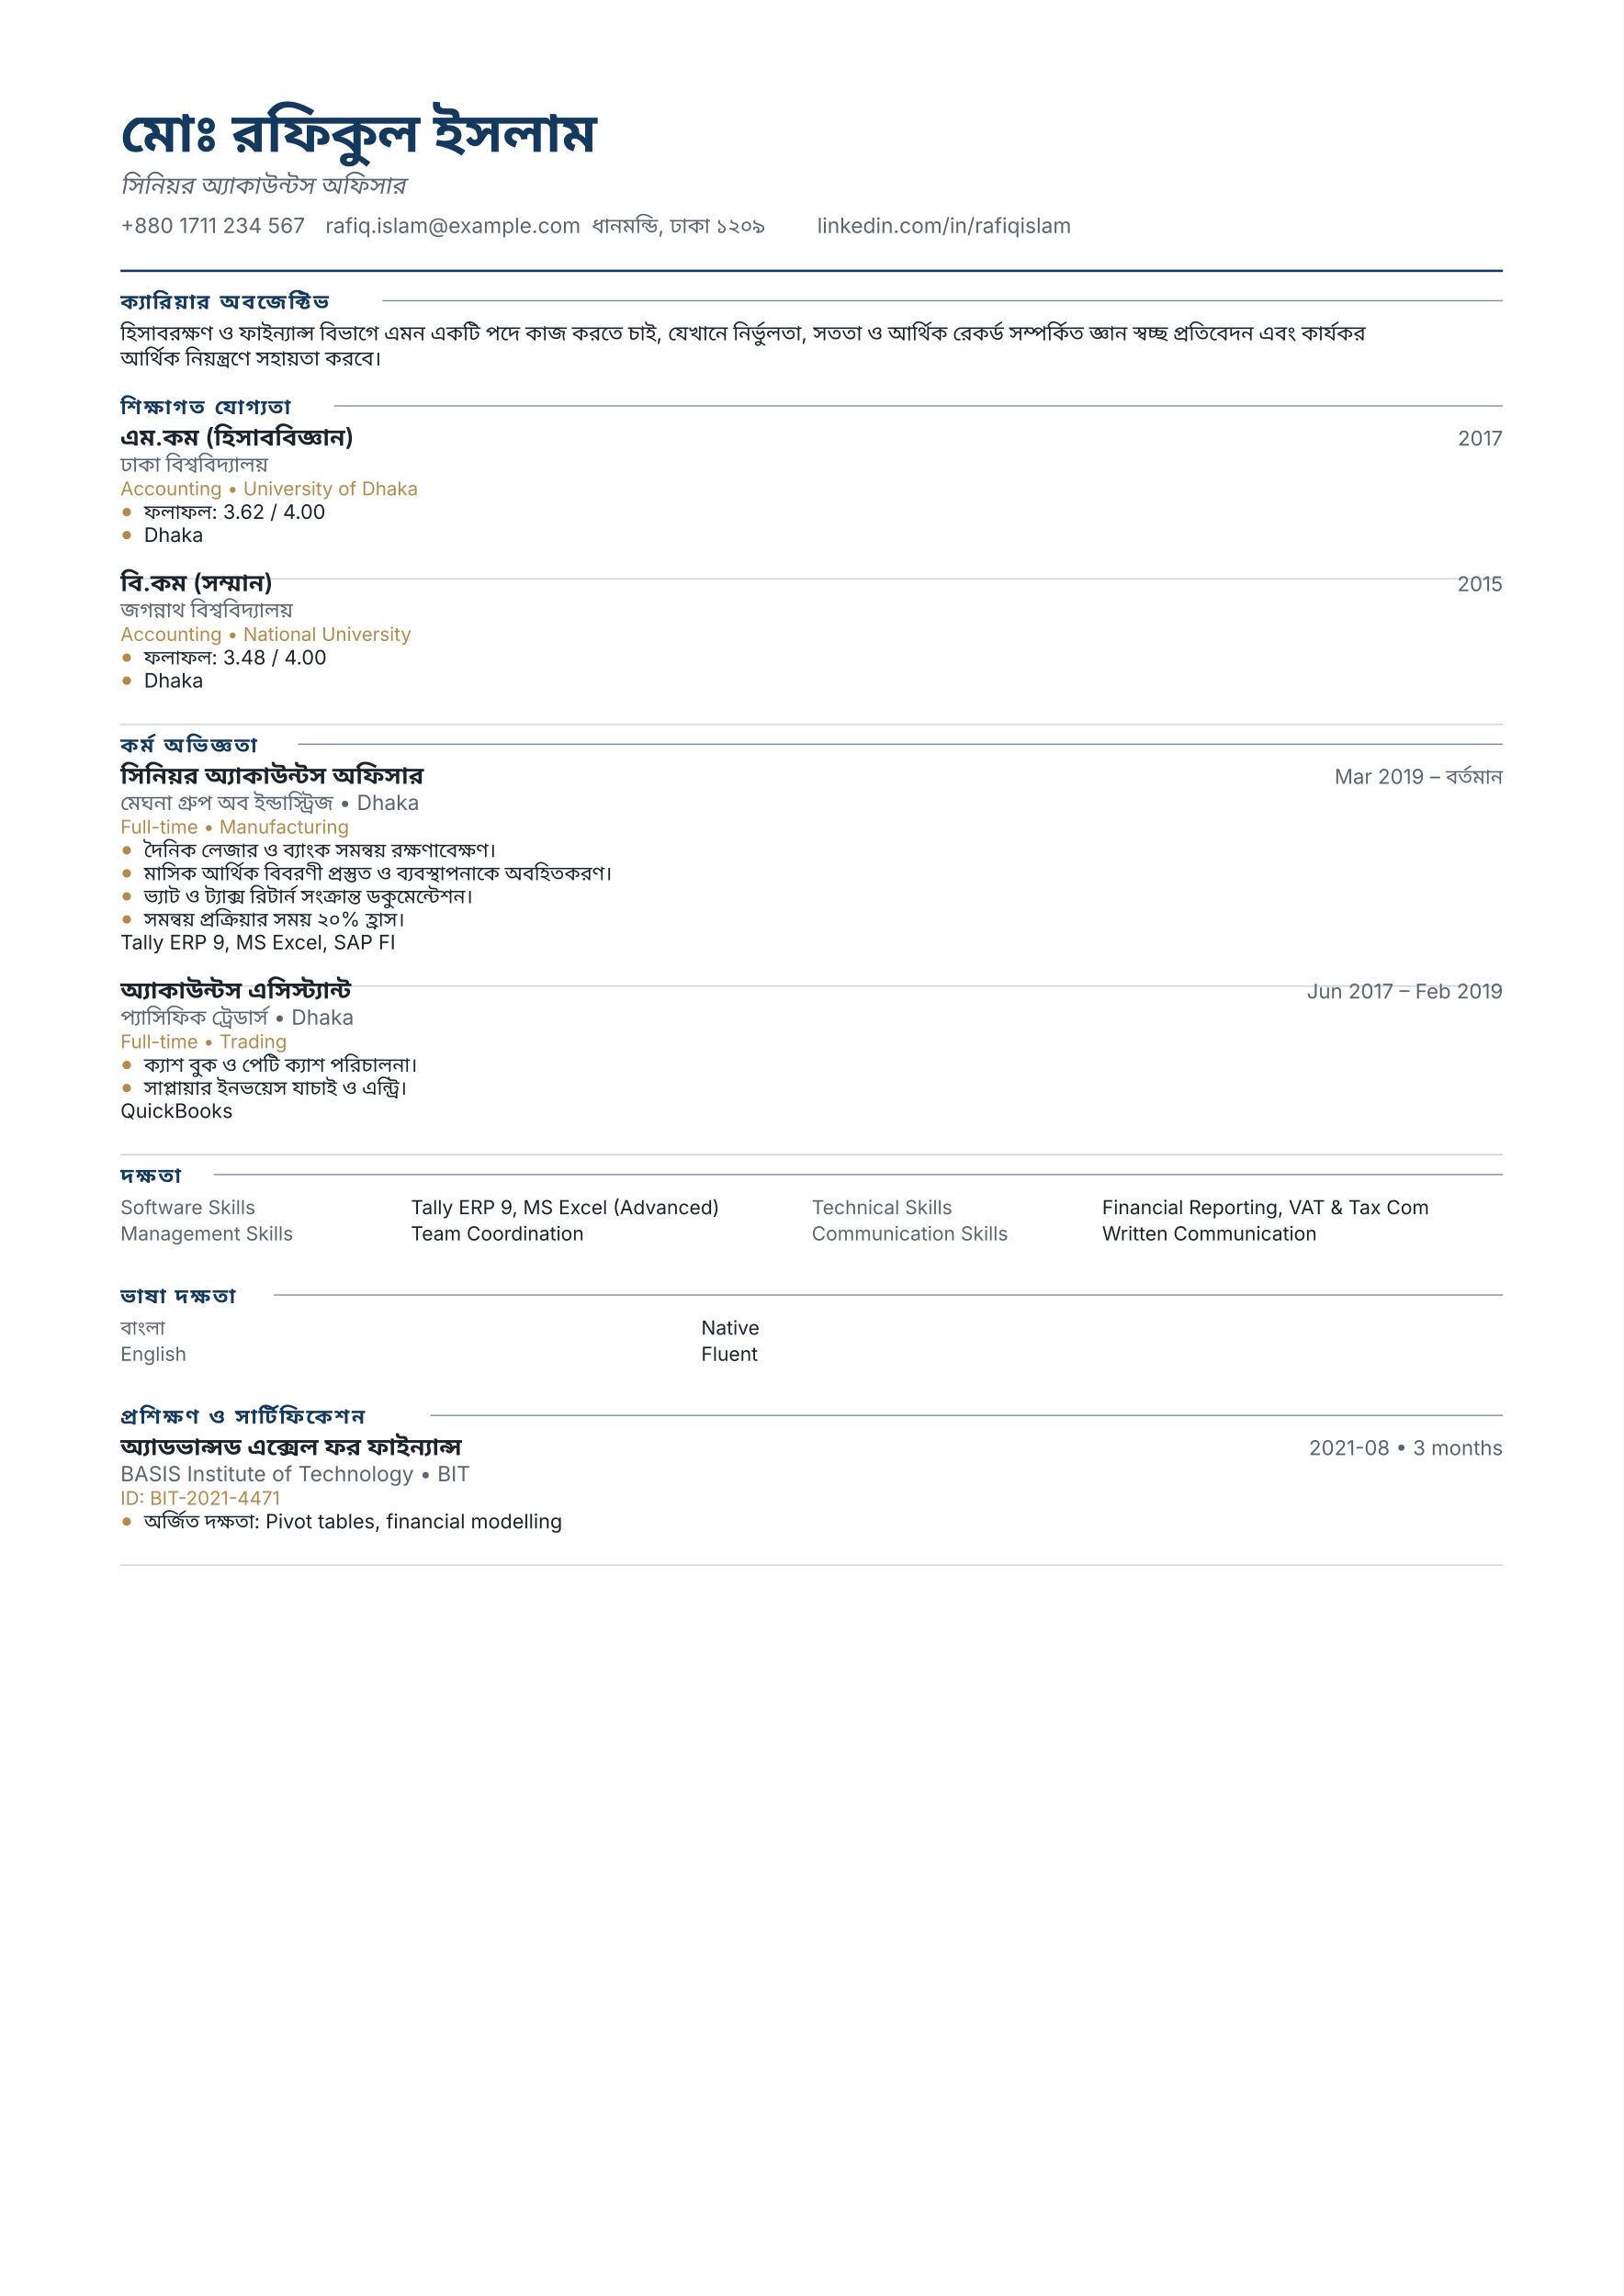
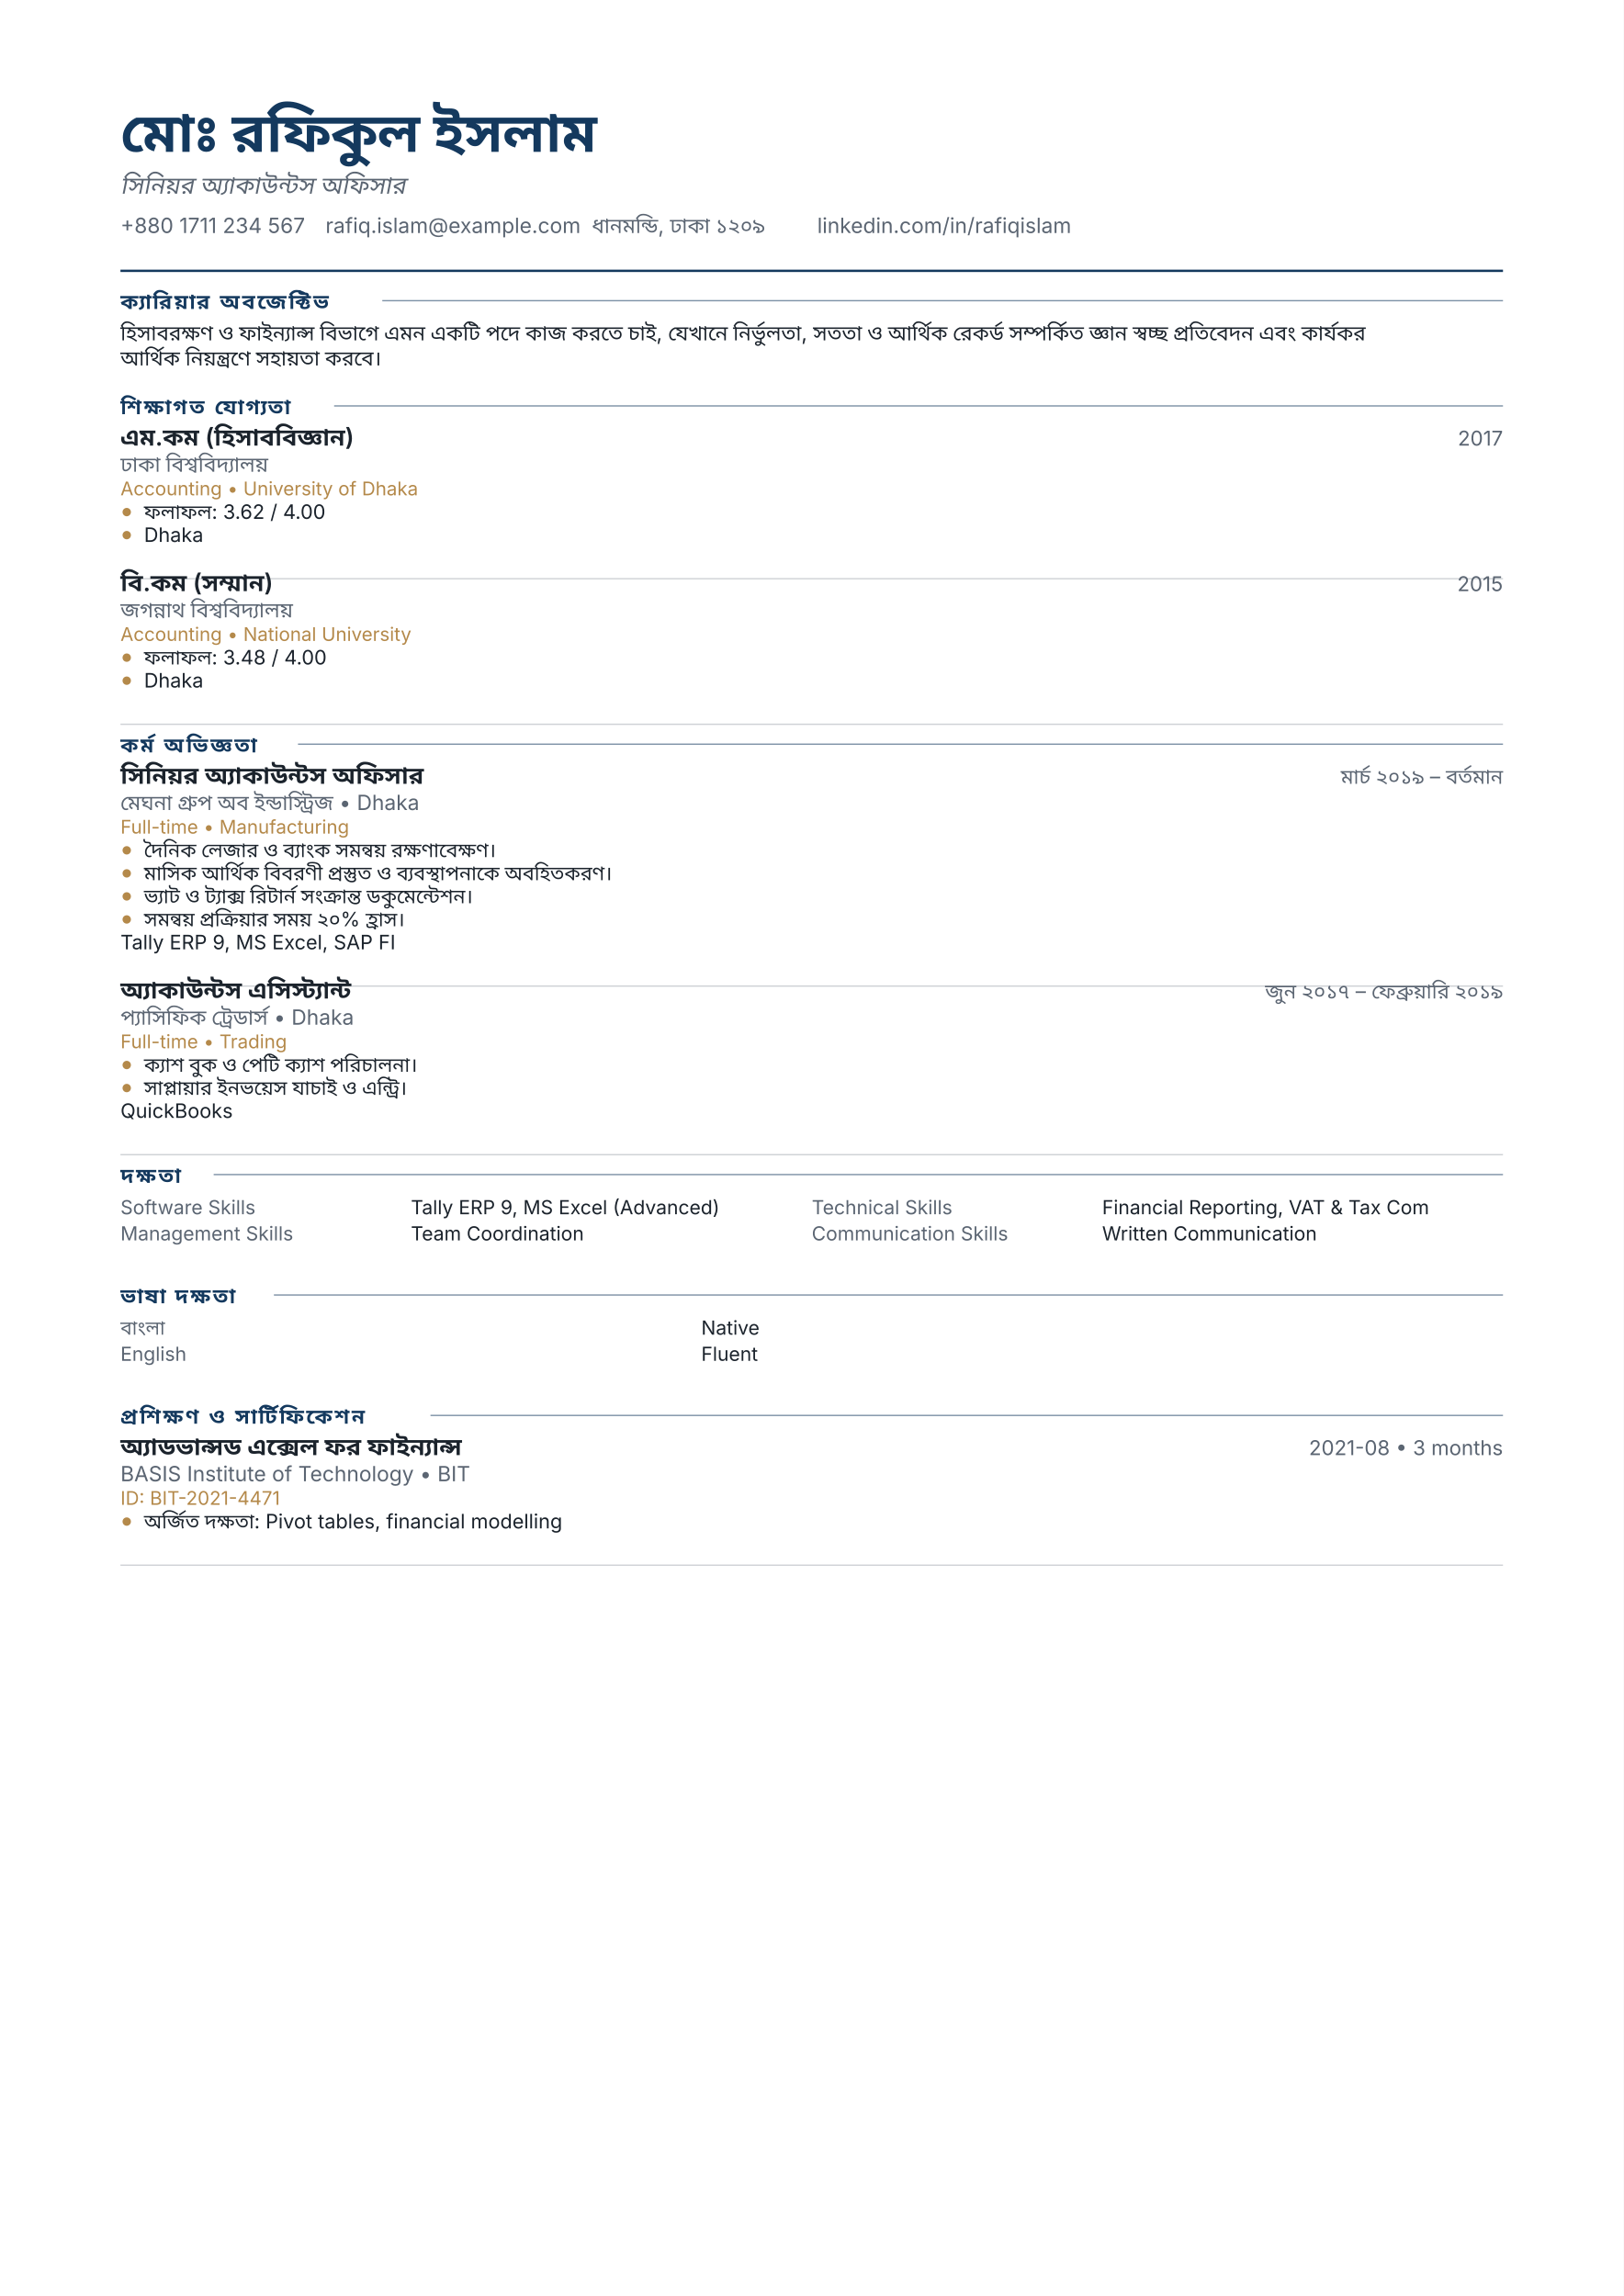
<svg xmlns="http://www.w3.org/2000/svg" width="620" height="877" viewBox="0 0 620 877" role="img" aria-label="CV template preview: Senior Professional">
  <rect width="620" height="877" fill="#ffffff" />
  <rect x="0.0" y="0.0" width="620.0" height="877.0" fill="#ffffff" />
  <text x="46.0" y="58.0" font-family="Inter, Noto Sans Bengali, sans-serif" font-size="21" font-weight="700" fill="#14395e" letter-spacing="-0.2">মোঃ রফিকুল ইসলাম</text>
  <text x="46.0" y="74.0" font-family="Inter, Noto Sans Bengali, sans-serif" font-size="9.2" font-weight="400" fill="#5b6572" font-style="italic">সিনিয়র অ্যাকাউন্টস অফিসার</text>
  <text x="46.0" y="89.0" font-family="Inter, Noto Sans Bengali, sans-serif" font-size="8" font-weight="400" fill="#5b6572">+880 1711 234 567</text>
  <text x="124.3" y="89.0" font-family="Inter, Noto Sans Bengali, sans-serif" font-size="8" font-weight="400" fill="#5b6572">rafiq.islam@example.com</text>
  <text x="226.0" y="89.0" font-family="Inter, Noto Sans Bengali, sans-serif" font-size="8" font-weight="400" fill="#5b6572">ধানমন্ডি, ঢাকা ১২০৯</text>
  <text x="312.1" y="89.0" font-family="Inter, Noto Sans Bengali, sans-serif" font-size="8" font-weight="400" fill="#5b6572">linkedin.com/in/rafiqislam</text>
  <rect x="46.0" y="103.0" width="528.0" height="0.9" fill="#14395e" />
  <text x="46.0" y="118.0" font-family="Inter, Noto Sans Bengali, sans-serif" font-size="7.9" font-weight="700" fill="#14395e" letter-spacing="0.9">ক্যারিয়ার অবজেক্টিভ</text>
  <rect x="146.0" y="114.6" width="428.0" height="0.5" fill="#14395e" opacity="0.55" />
  <text x="46.0" y="130.0" font-family="Inter, Noto Sans Bengali, sans-serif" font-size="7.9" font-weight="400" fill="#1b232c">হিসাবরক্ষণ ও ফাইন্যান্স বিভাগে এমন একটি পদে কাজ করতে চাই, যেখানে নির্ভুলতা, সততা ও আর্থিক রেকর্ড সম্পর্কিত জ্ঞান স্বচ্ছ প্রতিবেদন এবং কার্যকর</text>
  <text x="46.0" y="139.6" font-family="Inter, Noto Sans Bengali, sans-serif" font-size="7.9" font-weight="400" fill="#1b232c">আর্থিক নিয়ন্ত্রণে সহায়তা করবে।</text>
  <text x="46.0" y="158.2" font-family="Inter, Noto Sans Bengali, sans-serif" font-size="7.9" font-weight="700" fill="#14395e" letter-spacing="0.9">শিক্ষাগত যোগ্যতা</text>
  <rect x="127.6" y="154.8" width="446.4" height="0.5" fill="#14395e" opacity="0.55" />
  <text x="46.0" y="170.2" font-family="Inter, Noto Sans Bengali, sans-serif" font-size="9.2" font-weight="600" fill="#1b232c">এম.কম (হিসাববিজ্ঞান)</text>
  <text x="574.0" y="170.2" font-family="Inter, Noto Sans Bengali, sans-serif" font-size="7.8" font-weight="400" fill="#5b6572" text-anchor="end">2017</text>
  <text x="46.0" y="180.2" font-family="Inter, Noto Sans Bengali, sans-serif" font-size="8" font-weight="400" fill="#5b6572">ঢাকা বিশ্ববিদ্যালয়</text>
  <text x="46.0" y="189.2" font-family="Inter, Noto Sans Bengali, sans-serif" font-size="7.2" font-weight="400" fill="#b4894a">Accounting • University of Dhaka</text>
  <circle cx="48.4" cy="195.6" r="1.6" fill="#b4894a" />
  <text x="55.0" y="198.2" font-family="Inter, Noto Sans Bengali, sans-serif" font-size="7.6" font-weight="400" fill="#1b232c">ফলাফল: 3.62 / 4.00</text>
  <circle cx="48.4" cy="204.4" r="1.6" fill="#b4894a" />
  <text x="55.0" y="207.0" font-family="Inter, Noto Sans Bengali, sans-serif" font-size="7.6" font-weight="400" fill="#1b232c">Dhaka</text>
  <rect x="46.0" y="220.8" width="528.0" height="0.5" fill="#5b6572" opacity="0.3" />
  <text x="46.0" y="225.8" font-family="Inter, Noto Sans Bengali, sans-serif" font-size="9.2" font-weight="600" fill="#1b232c">বি.কম (সম্মান)</text>
  <text x="574.0" y="225.8" font-family="Inter, Noto Sans Bengali, sans-serif" font-size="7.8" font-weight="400" fill="#5b6572" text-anchor="end">2015</text>
  <text x="46.0" y="235.8" font-family="Inter, Noto Sans Bengali, sans-serif" font-size="8" font-weight="400" fill="#5b6572">জগন্নাথ বিশ্ববিদ্যালয়</text>
  <text x="46.0" y="244.8" font-family="Inter, Noto Sans Bengali, sans-serif" font-size="7.2" font-weight="400" fill="#b4894a">Accounting • National University</text>
  <circle cx="48.4" cy="251.2" r="1.6" fill="#b4894a" />
  <text x="55.0" y="253.8" font-family="Inter, Noto Sans Bengali, sans-serif" font-size="7.6" font-weight="400" fill="#1b232c">ফলাফল: 3.48 / 4.00</text>
  <circle cx="48.4" cy="260.0" r="1.6" fill="#b4894a" />
  <text x="55.0" y="262.6" font-family="Inter, Noto Sans Bengali, sans-serif" font-size="7.6" font-weight="400" fill="#1b232c">Dhaka</text>
  <rect x="46.0" y="276.4" width="528.0" height="0.5" fill="#5b6572" opacity="0.3" />
  <text x="46.0" y="287.4" font-family="Inter, Noto Sans Bengali, sans-serif" font-size="7.9" font-weight="700" fill="#14395e" letter-spacing="0.9">কর্ম অভিজ্ঞতা</text>
  <rect x="113.8" y="284.0" width="460.2" height="0.5" fill="#14395e" opacity="0.55" />
  <text x="46.0" y="299.4" font-family="Inter, Noto Sans Bengali, sans-serif" font-size="9.2" font-weight="600" fill="#1b232c">সিনিয়র অ্যাকাউন্টস অফিসার</text>
-   <text x="574.0" y="299.4" font-family="Inter, Noto Sans Bengali, sans-serif" font-size="7.8" font-weight="400" fill="#5b6572" text-anchor="end">Mar 2019 – বর্তমান</text>
+   <text x="574.0" y="299.4" font-family="Inter, Noto Sans Bengali, sans-serif" font-size="7.8" font-weight="400" fill="#5b6572" text-anchor="end">মার্চ ২০১৯ – বর্তমান</text>
  <text x="46.0" y="309.4" font-family="Inter, Noto Sans Bengali, sans-serif" font-size="8" font-weight="400" fill="#5b6572">মেঘনা গ্রুপ অব ইন্ডাস্ট্রিজ • Dhaka</text>
  <text x="46.0" y="318.4" font-family="Inter, Noto Sans Bengali, sans-serif" font-size="7.2" font-weight="400" fill="#b4894a">Full-time • Manufacturing</text>
  <circle cx="48.4" cy="324.8" r="1.6" fill="#b4894a" />
  <text x="55.0" y="327.4" font-family="Inter, Noto Sans Bengali, sans-serif" font-size="7.6" font-weight="400" fill="#1b232c">দৈনিক লেজার ও ব্যাংক সমন্বয় রক্ষণাবেক্ষণ।</text>
  <circle cx="48.4" cy="333.6" r="1.6" fill="#b4894a" />
  <text x="55.0" y="336.2" font-family="Inter, Noto Sans Bengali, sans-serif" font-size="7.6" font-weight="400" fill="#1b232c">মাসিক আর্থিক বিবরণী প্রস্তুত ও ব্যবস্থাপনাকে অবহিতকরণ।</text>
  <circle cx="48.4" cy="342.4" r="1.6" fill="#b4894a" />
  <text x="55.0" y="345.0" font-family="Inter, Noto Sans Bengali, sans-serif" font-size="7.6" font-weight="400" fill="#1b232c">ভ্যাট ও ট্যাক্স রিটার্ন সংক্রান্ত ডকুমেন্টেশন।</text>
  <circle cx="48.4" cy="351.2" r="1.6" fill="#b4894a" />
  <text x="55.0" y="353.8" font-family="Inter, Noto Sans Bengali, sans-serif" font-size="7.6" font-weight="400" fill="#1b232c">সমন্বয় প্রক্রিয়ার সময় ২০% হ্রাস।</text>
  <text x="46.0" y="362.6" font-family="Inter, Noto Sans Bengali, sans-serif" font-size="7.6" font-weight="400" fill="#1b232c">Tally ERP 9, MS Excel, SAP FI</text>
  <rect x="46.0" y="376.4" width="528.0" height="0.5" fill="#5b6572" opacity="0.3" />
  <text x="46.0" y="381.4" font-family="Inter, Noto Sans Bengali, sans-serif" font-size="9.2" font-weight="600" fill="#1b232c">অ্যাকাউন্টস এসিস্ট্যান্ট</text>
-   <text x="574.0" y="381.4" font-family="Inter, Noto Sans Bengali, sans-serif" font-size="7.8" font-weight="400" fill="#5b6572" text-anchor="end">Jun 2017 – Feb 2019</text>
+   <text x="574.0" y="381.4" font-family="Inter, Noto Sans Bengali, sans-serif" font-size="7.8" font-weight="400" fill="#5b6572" text-anchor="end">জুন ২০১৭ – ফেব্রুয়ারি ২০১৯</text>
  <text x="46.0" y="391.4" font-family="Inter, Noto Sans Bengali, sans-serif" font-size="8" font-weight="400" fill="#5b6572">প্যাসিফিক ট্রেডার্স • Dhaka</text>
  <text x="46.0" y="400.4" font-family="Inter, Noto Sans Bengali, sans-serif" font-size="7.2" font-weight="400" fill="#b4894a">Full-time • Trading</text>
  <circle cx="48.4" cy="406.8" r="1.6" fill="#b4894a" />
  <text x="55.0" y="409.4" font-family="Inter, Noto Sans Bengali, sans-serif" font-size="7.6" font-weight="400" fill="#1b232c">ক্যাশ বুক ও পেটি ক্যাশ পরিচালনা।</text>
  <circle cx="48.4" cy="415.6" r="1.6" fill="#b4894a" />
  <text x="55.0" y="418.2" font-family="Inter, Noto Sans Bengali, sans-serif" font-size="7.6" font-weight="400" fill="#1b232c">সাপ্লায়ার ইনভয়েস যাচাই ও এন্ট্রি।</text>
  <text x="46.0" y="427.0" font-family="Inter, Noto Sans Bengali, sans-serif" font-size="7.6" font-weight="400" fill="#1b232c">QuickBooks</text>
  <rect x="46.0" y="440.8" width="528.0" height="0.5" fill="#5b6572" opacity="0.3" />
  <text x="46.0" y="451.8" font-family="Inter, Noto Sans Bengali, sans-serif" font-size="7.9" font-weight="700" fill="#14395e" letter-spacing="0.9">দক্ষতা</text>
  <rect x="81.6" y="448.4" width="492.4" height="0.5" fill="#14395e" opacity="0.55" />
  <text x="46.0" y="463.8" font-family="Inter, Noto Sans Bengali, sans-serif" font-size="7.4" font-weight="400" fill="#5b6572">Software Skills</text>
  <text x="156.9" y="463.8" font-family="Inter, Noto Sans Bengali, sans-serif" font-size="7.4" font-weight="400" fill="#1b232c">Tally ERP 9, MS Excel (Advanced)</text>
  <text x="310.0" y="463.8" font-family="Inter, Noto Sans Bengali, sans-serif" font-size="7.4" font-weight="400" fill="#5b6572">Technical Skills</text>
  <text x="420.9" y="463.8" font-family="Inter, Noto Sans Bengali, sans-serif" font-size="7.4" font-weight="400" fill="#1b232c">Financial Reporting, VAT &amp; Tax Com</text>
  <text x="46.0" y="473.8" font-family="Inter, Noto Sans Bengali, sans-serif" font-size="7.4" font-weight="400" fill="#5b6572">Management Skills</text>
  <text x="156.9" y="473.8" font-family="Inter, Noto Sans Bengali, sans-serif" font-size="7.4" font-weight="400" fill="#1b232c">Team Coordination</text>
  <text x="310.0" y="473.8" font-family="Inter, Noto Sans Bengali, sans-serif" font-size="7.4" font-weight="400" fill="#5b6572">Communication Skills</text>
  <text x="420.9" y="473.8" font-family="Inter, Noto Sans Bengali, sans-serif" font-size="7.4" font-weight="400" fill="#1b232c">Written Communication</text>
  <text x="46.0" y="497.8" font-family="Inter, Noto Sans Bengali, sans-serif" font-size="7.9" font-weight="700" fill="#14395e" letter-spacing="0.9">ভাষা দক্ষতা</text>
  <rect x="104.6" y="494.4" width="469.4" height="0.5" fill="#14395e" opacity="0.55" />
  <text x="46.0" y="509.8" font-family="Inter, Noto Sans Bengali, sans-serif" font-size="7.4" font-weight="400" fill="#5b6572">বাংলা</text>
  <text x="267.8" y="509.8" font-family="Inter, Noto Sans Bengali, sans-serif" font-size="7.4" font-weight="400" fill="#1b232c">Native</text>
  <text x="46.0" y="519.8" font-family="Inter, Noto Sans Bengali, sans-serif" font-size="7.4" font-weight="400" fill="#5b6572">English</text>
  <text x="267.8" y="519.8" font-family="Inter, Noto Sans Bengali, sans-serif" font-size="7.4" font-weight="400" fill="#1b232c">Fluent</text>
  <text x="46.0" y="543.8" font-family="Inter, Noto Sans Bengali, sans-serif" font-size="7.9" font-weight="700" fill="#14395e" letter-spacing="0.9">প্রশিক্ষণ ও সার্টিফিকেশন</text>
  <rect x="164.4" y="540.4" width="409.6" height="0.5" fill="#14395e" opacity="0.55" />
  <text x="46.0" y="555.8" font-family="Inter, Noto Sans Bengali, sans-serif" font-size="9.2" font-weight="600" fill="#1b232c">অ্যাডভান্সড এক্সেল ফর ফাইন্যান্স</text>
  <text x="574.0" y="555.8" font-family="Inter, Noto Sans Bengali, sans-serif" font-size="7.8" font-weight="400" fill="#5b6572" text-anchor="end">2021-08 • 3 months</text>
  <text x="46.0" y="565.8" font-family="Inter, Noto Sans Bengali, sans-serif" font-size="8" font-weight="400" fill="#5b6572">BASIS Institute of Technology • BIT</text>
  <text x="46.0" y="574.8" font-family="Inter, Noto Sans Bengali, sans-serif" font-size="7.2" font-weight="400" fill="#b4894a">ID: BIT-2021-4471</text>
  <circle cx="48.4" cy="581.2" r="1.6" fill="#b4894a" />
  <text x="55.0" y="583.8" font-family="Inter, Noto Sans Bengali, sans-serif" font-size="7.6" font-weight="400" fill="#1b232c">অর্জিত দক্ষতা: Pivot tables, financial modelling</text>
  <rect x="46.0" y="597.6" width="528.0" height="0.5" fill="#5b6572" opacity="0.3" />
</svg>
